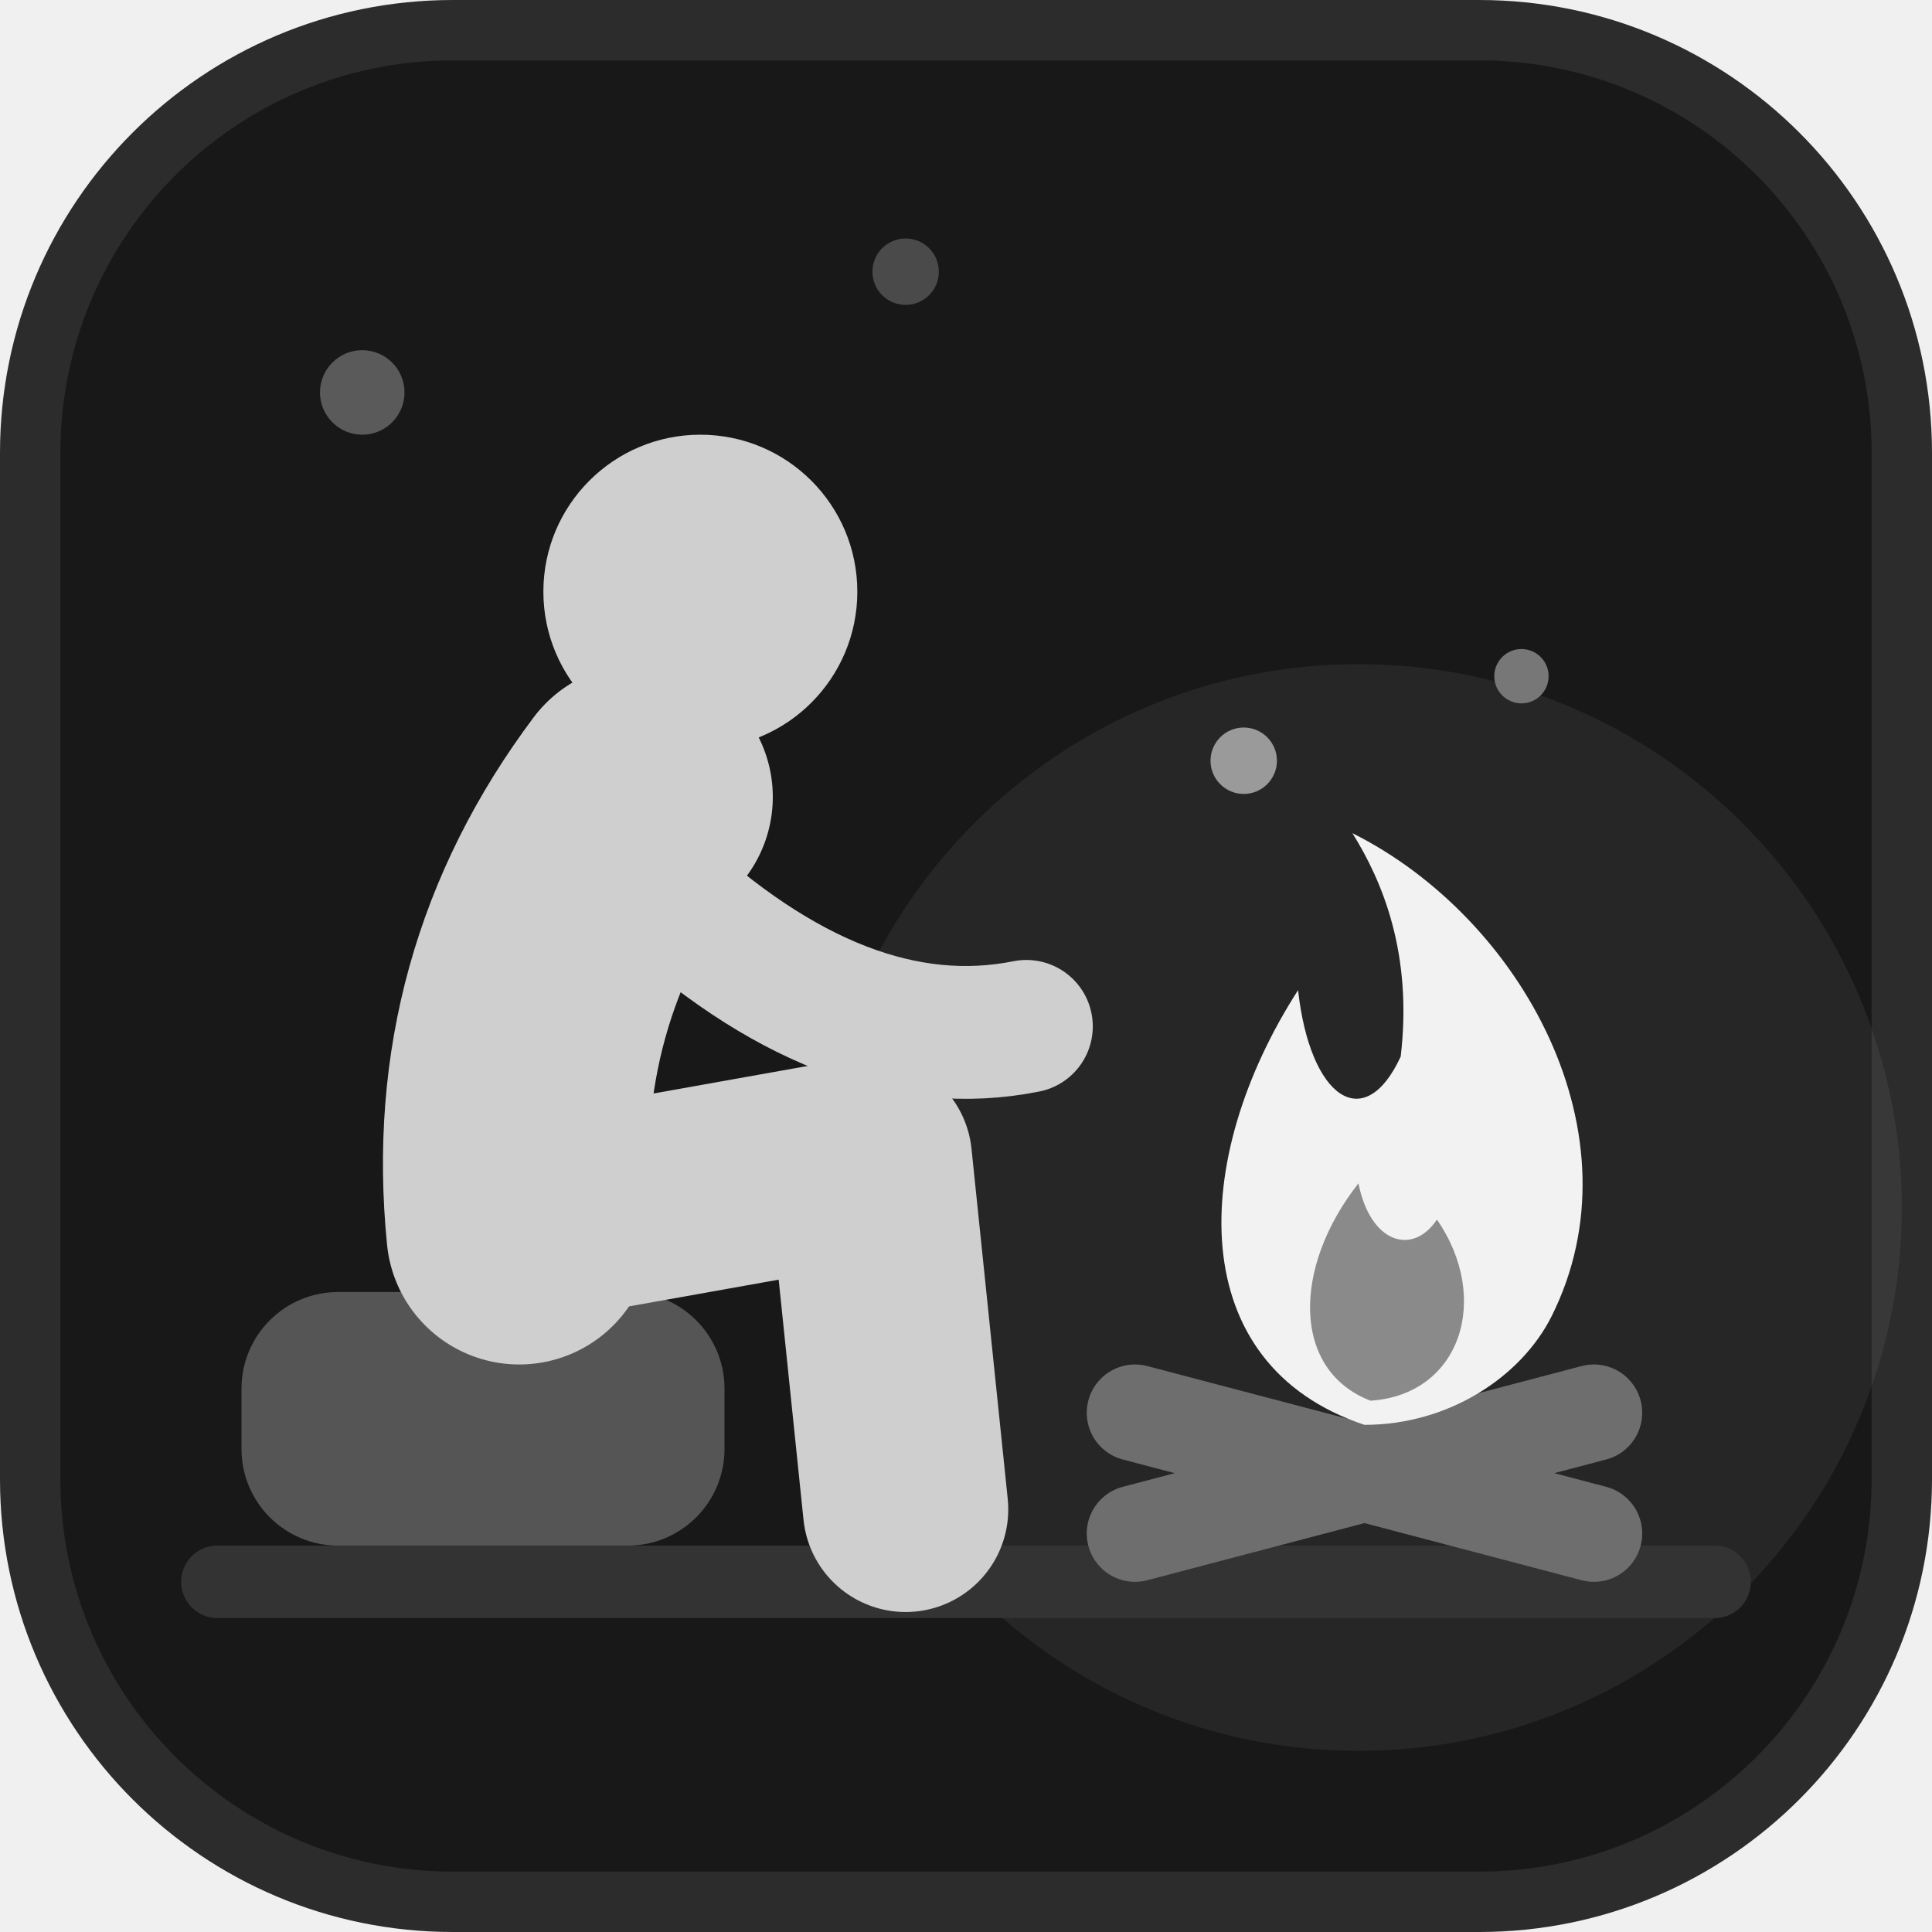
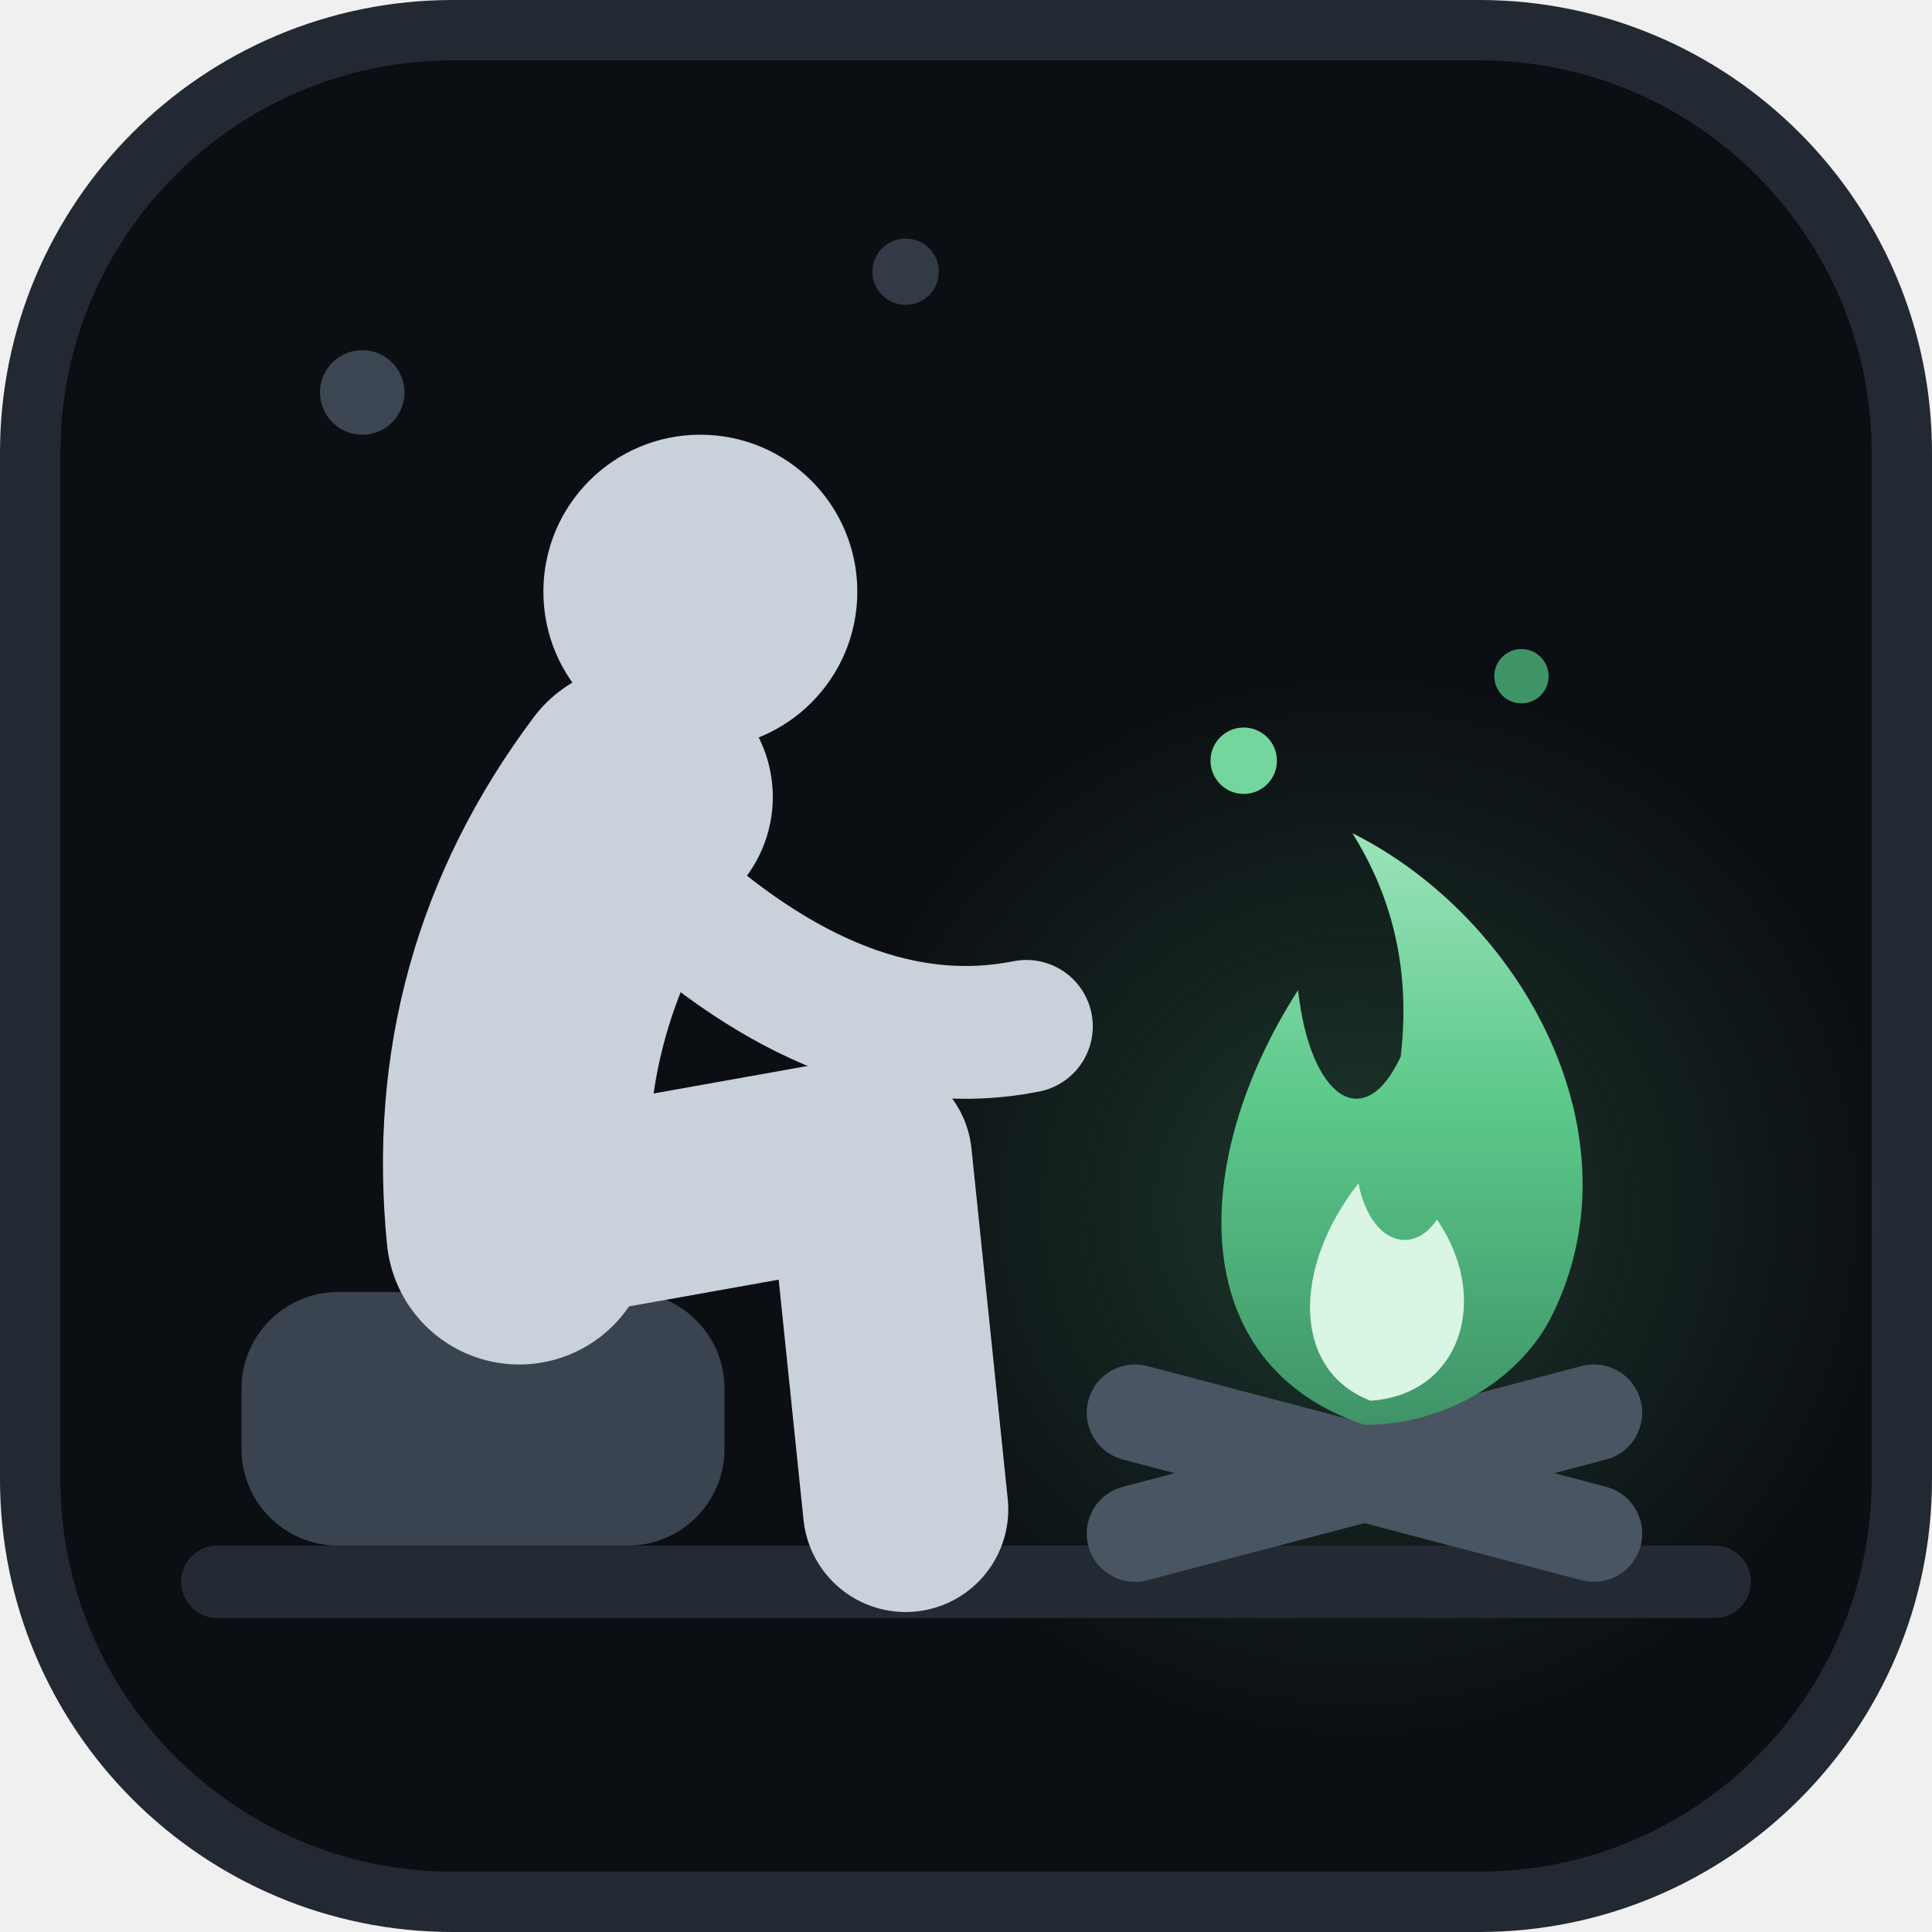
<svg xmlns="http://www.w3.org/2000/svg" viewBox="0 0 32 32">
-   <rect x=".5" y=".5" width="31" height="31" rx="7" fill="#181818" stroke="#2c2c2c" />
-   <circle cx="22.5" cy="20" r="9" fill="#fff" opacity=".06" />
-   <circle cx="6" cy="6.5" r=".7" fill="#5a5a5a" />
-   <circle cx="15" cy="4.5" r=".55" fill="#4a4a4a" />
-   <rect x="3" y="25.6" width="26" height="1.2" rx=".6" fill="#333" />
-   <rect x="4" y="21.4" width="8" height="4.2" rx="1.6" fill="#555" />
-   <g fill="none" stroke="#cfcfcf" stroke-linecap="round" stroke-linejoin="round">
+   <defs>
+     <linearGradient id="flame" x1="0" y1="1" x2="0" y2="0">
+       <stop offset="0" stop-color="#3f9468" />
+       <stop offset=".55" stop-color="#5cc98a" />
+       <stop offset="1" stop-color="#9be3b9" />
+     </linearGradient>
+     <radialGradient id="glow" cx=".5" cy=".5" r=".5">
+       <stop offset="0" stop-color="#5cc98a" stop-opacity=".22" />
+       <stop offset="1" stop-color="#5cc98a" stop-opacity="0" />
+     </radialGradient>
+   </defs>
+   <rect x=".5" y=".5" width="31" height="31" rx="7" fill="#0b0e12" stroke="#222933" />
+   <circle cx="22.5" cy="20" r="9" fill="url(#glow)" />
+   <circle cx="6" cy="6.5" r=".7" fill="#3c4653" />
+   <circle cx="15" cy="4.5" r=".55" fill="#323a45" />
+   <rect x="3" y="25.6" width="26" height="1.2" rx=".6" fill="#232a33" />
+   <rect x="4" y="21.4" width="8" height="4.2" rx="1.6" fill="#3a4350" />
+   <g fill="none" stroke="#c9d1db" stroke-linecap="round" stroke-linejoin="round">
    <path stroke-width="4.4" d="M10.6 13.2 Q8.2 16.4 8.6 20.4" />
    <path stroke-width="3.4" d="M8.8 20.2 L14.4 19.2 L15 25" />
    <path stroke-width="2.2" d="M10.8 14.6 Q14 17.6 17 17" />
  </g>
-   <circle cx="11.6" cy="9.8" r="2.6" fill="#cfcfcf" />
-   <path stroke="#6e6e6e" stroke-width="1.6" stroke-linecap="round" d="M18.8 25.4 L26.4 23.4 M18.8 23.4 L26.4 25.4" />
-   <path fill="#f2f2f2" d="M22.6 23.6 C19.6 22.6 19.7 19.2 21.5 16.4 C21.7 18.2 22.6 18.8 23.2 17.5 C23.4 15.8 22.9 14.6 22.4 13.8 C25.2 15.2 27.2 18.8 25.7 21.8 C25.2 22.8 24 23.6 22.6 23.6 Z" />
-   <path fill="#8a8a8a" d="M22.7 23.2 C21.4 22.7 21.4 21 22.5 19.6 C22.7 20.6 23.4 20.8 23.8 20.2 C24.7 21.5 24.2 23.1 22.7 23.2 Z" />
-   <circle cx="20.6" cy="12.6" r=".55" fill="#9a9a9a" />
-   <circle cx="25.2" cy="11.2" r=".45" fill="#777" />
+   <circle cx="11.6" cy="9.8" r="2.6" fill="#c9d1db" />
+   <path stroke="#4a5563" stroke-width="1.6" stroke-linecap="round" d="M18.8 25.4 L26.4 23.4 M18.8 23.4 L26.4 25.4" />
+   <path fill="url(#flame)" d="M22.6 23.6 C19.6 22.6 19.7 19.2 21.5 16.4 C21.7 18.2 22.6 18.8 23.2 17.5 C23.4 15.8 22.9 14.6 22.4 13.8 C25.2 15.2 27.2 18.8 25.7 21.8 C25.2 22.8 24 23.6 22.6 23.6 Z" />
+   <path fill="#d9f6e5" d="M22.7 23.2 C21.4 22.7 21.4 21 22.5 19.6 C22.7 20.6 23.4 20.8 23.8 20.2 C24.7 21.5 24.2 23.1 22.7 23.2 Z" />
+   <circle cx="20.6" cy="12.6" r=".55" fill="#74d69c" />
+   <circle cx="25.2" cy="11.2" r=".45" fill="#3f9468" />
</svg>
